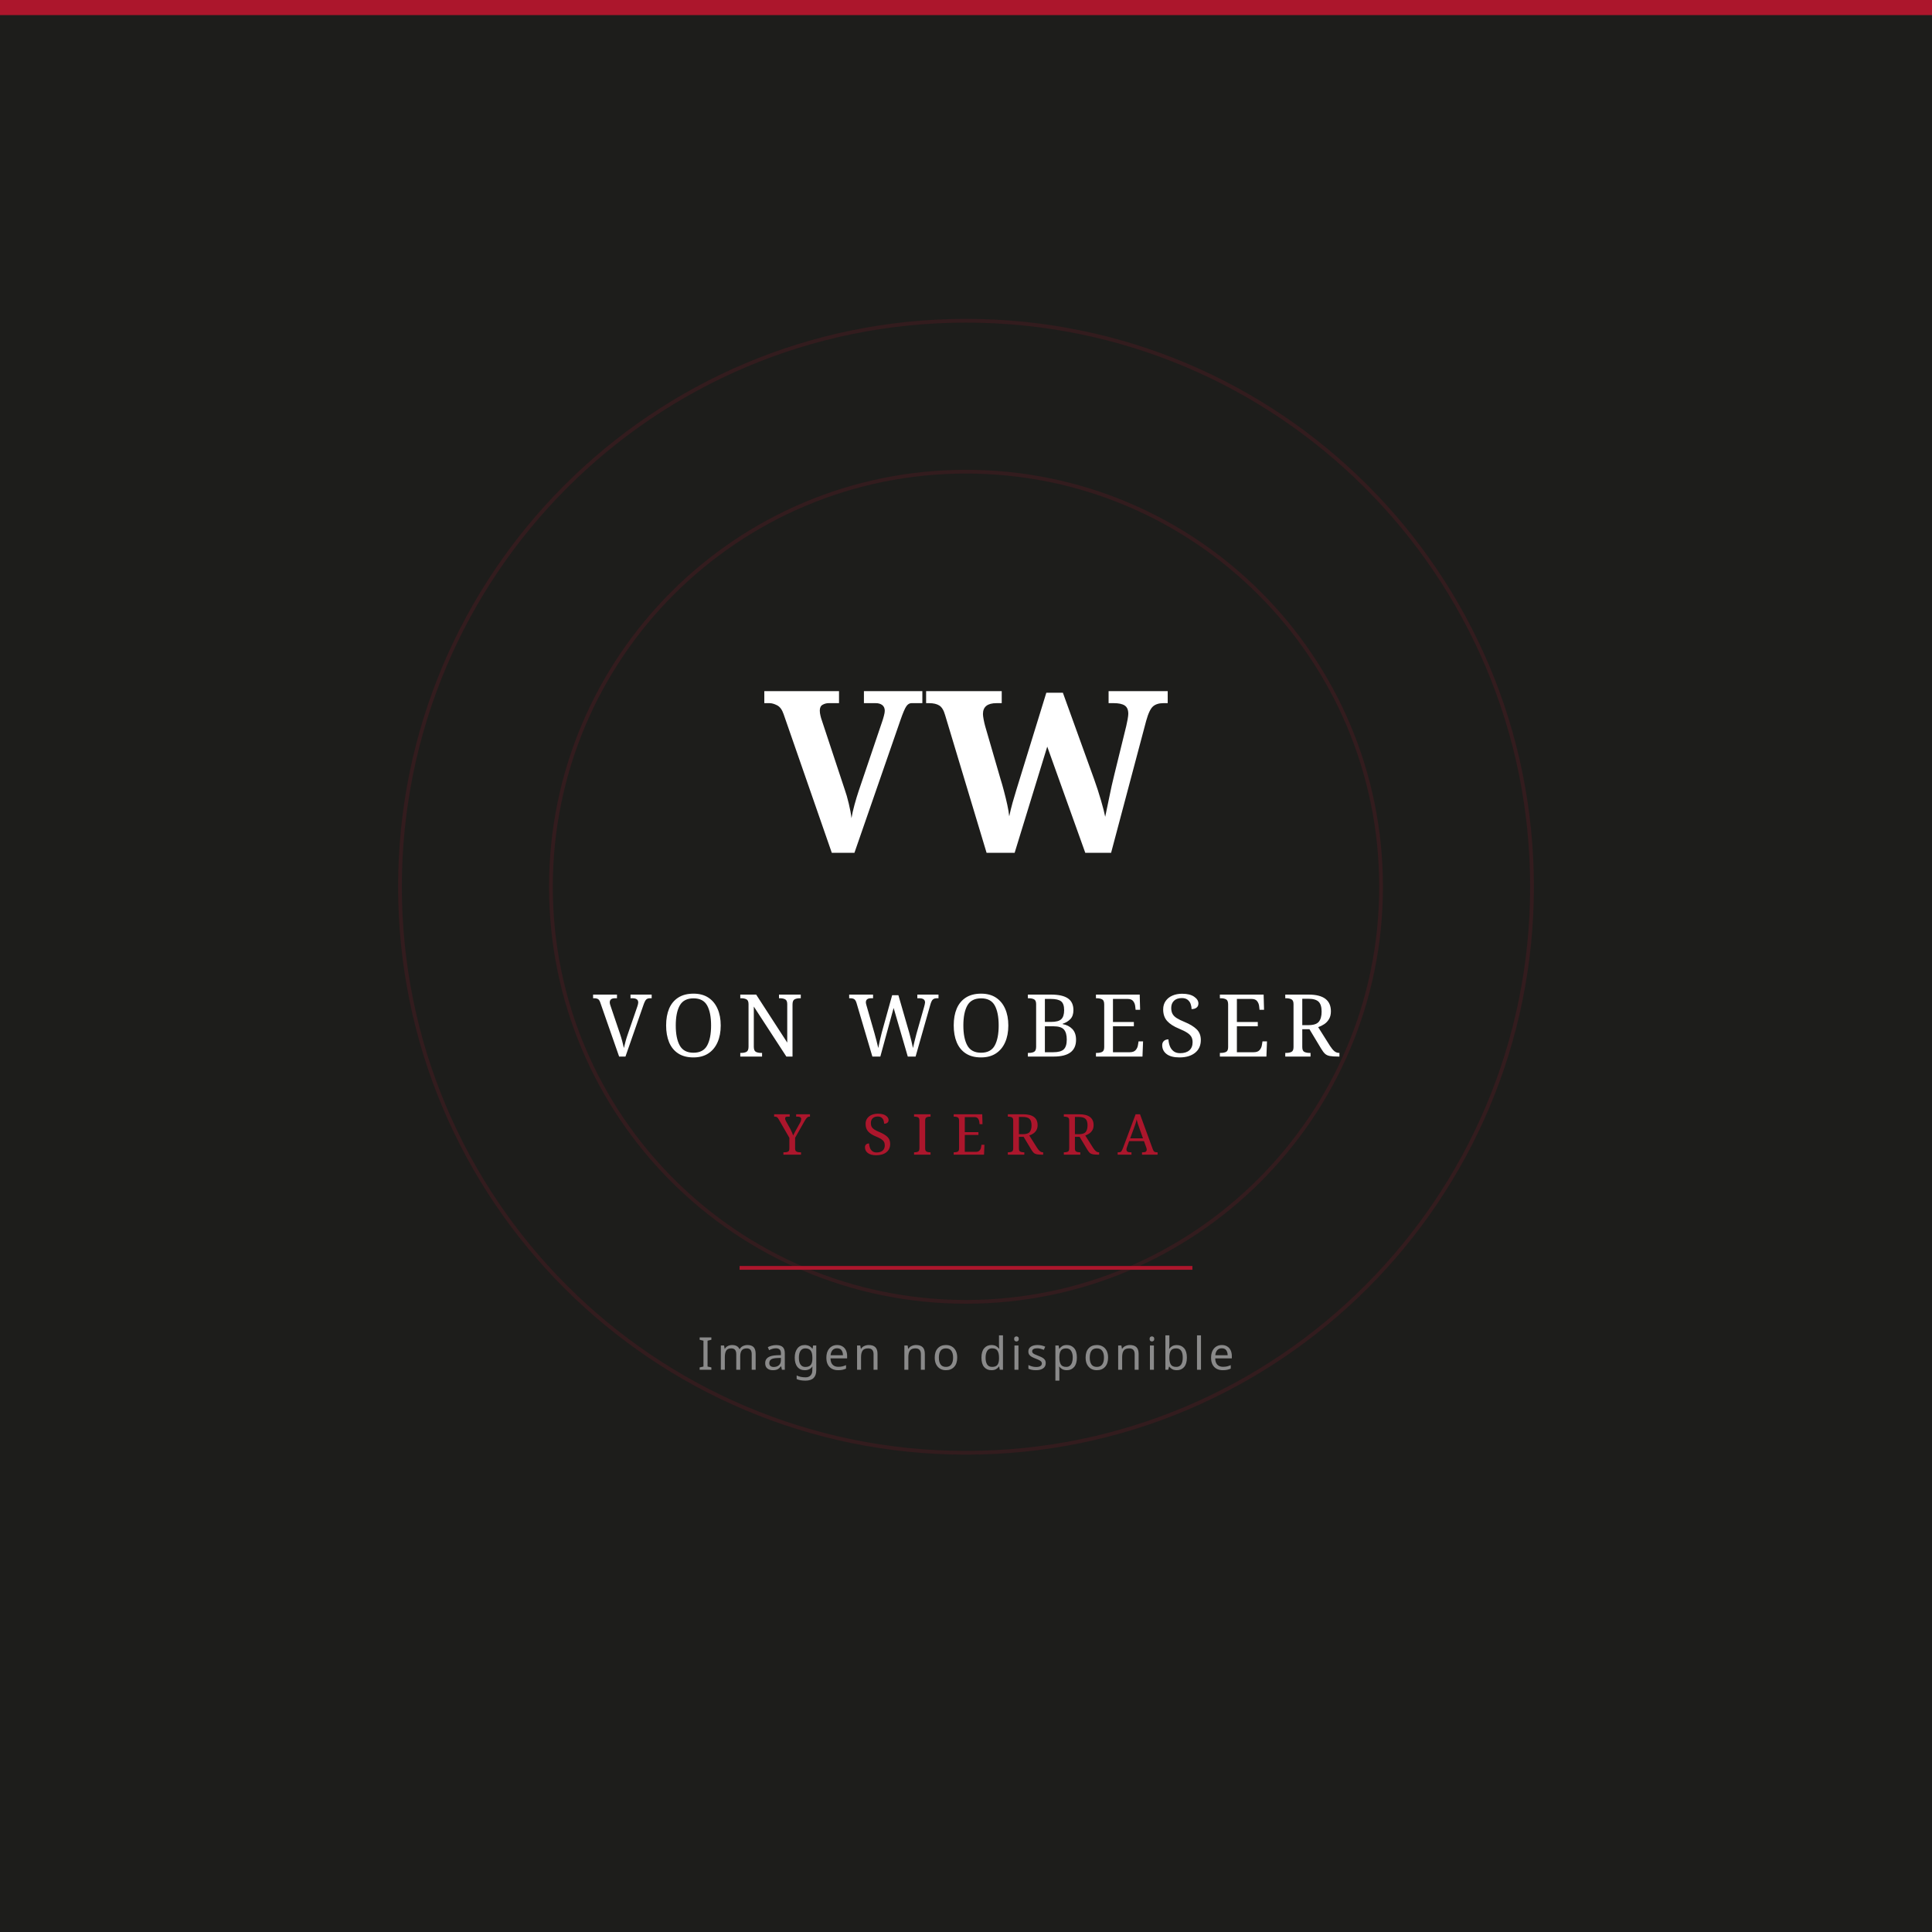
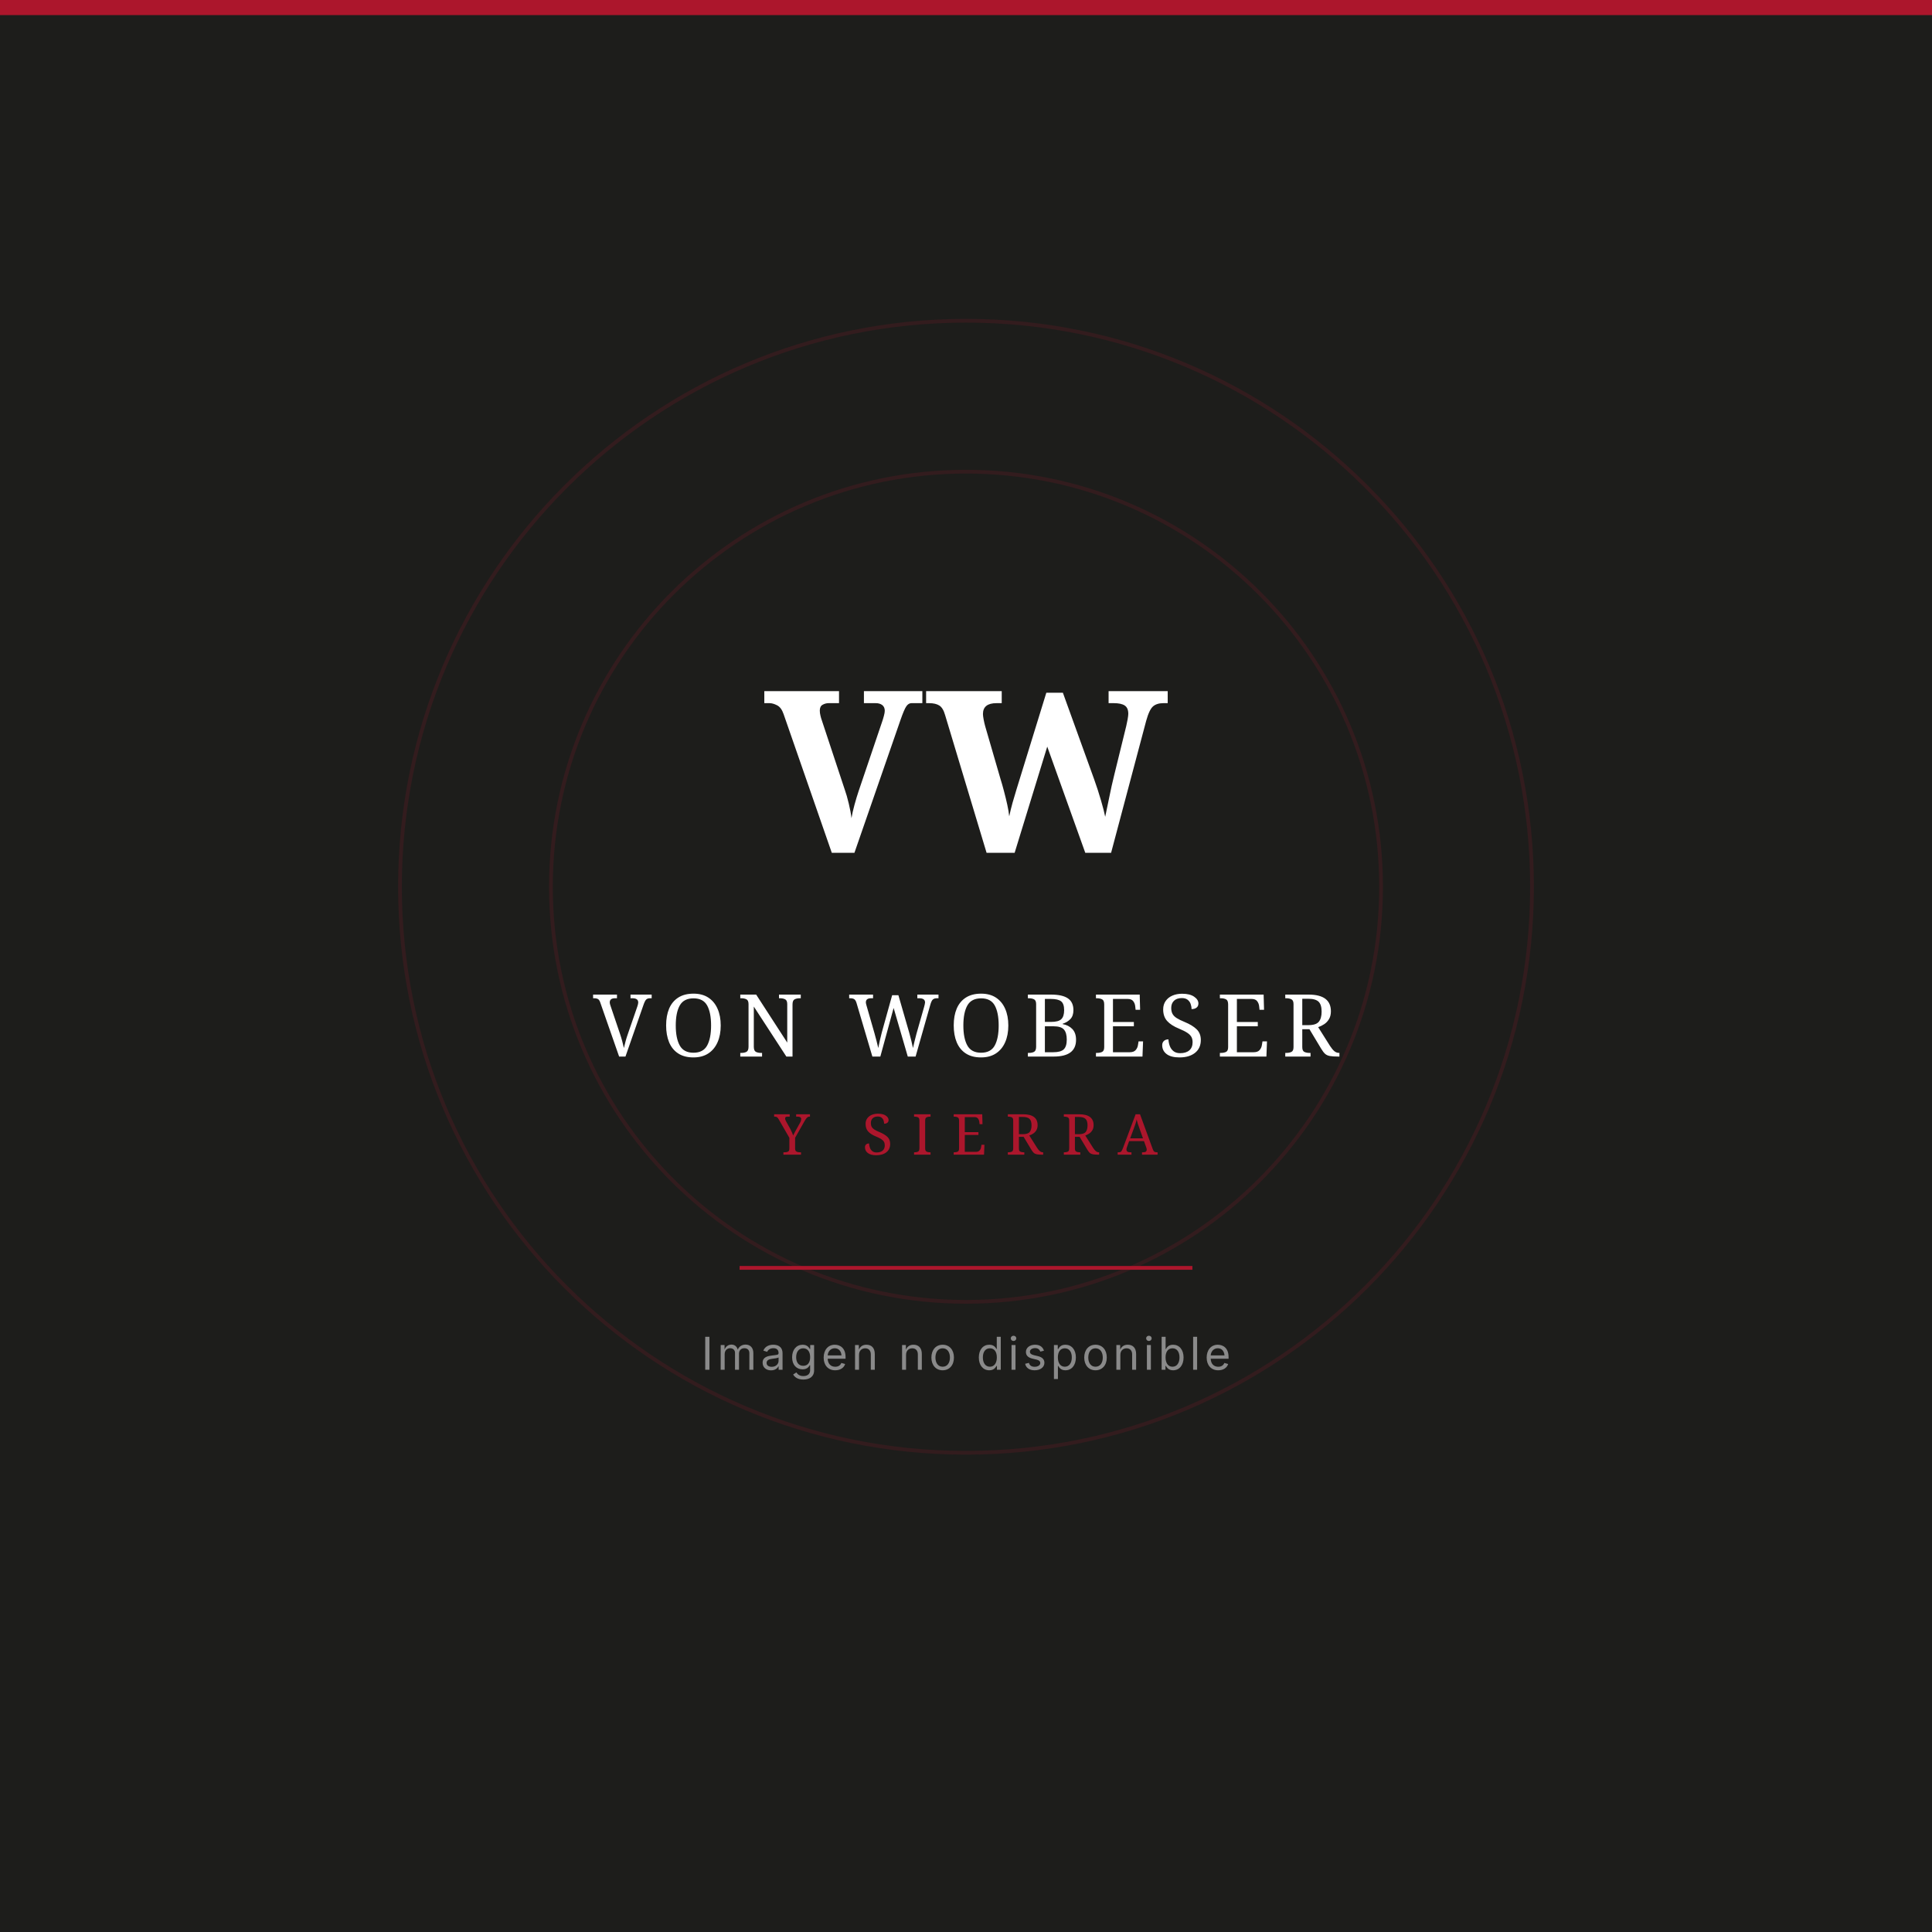
<svg xmlns="http://www.w3.org/2000/svg" width="1024" height="1024" viewBox="0 0 1024 1024" role="img" aria-label="Von Wobeser y Sierra">
  <rect width="1024" height="1024" fill="#1d1d1b" />
  <rect x="0" y="0" width="1024" height="8" fill="#AC162C" />
  <g fill="none" stroke="#AC162C" stroke-width="2" opacity="0.15">
    <circle cx="512" cy="470" r="300" />
    <circle cx="512" cy="470" r="220" />
  </g>
  <text x="512" y="452" text-anchor="middle" font-family="Gelasio, serif" font-size="120" font-weight="700" fill="#ffffff" letter-spacing="2">VW</text>
  <text x="512" y="560" text-anchor="middle" font-family="Gelasio, serif" font-size="46" fill="#ffffff" letter-spacing="6">VON WOBESER</text>
  <text x="512" y="612" text-anchor="middle" font-family="Gelasio, serif" font-size="30" fill="#AC162C" letter-spacing="10">Y SIERRA</text>
  <line x1="392" y1="672" x2="632" y2="672" stroke="#AC162C" stroke-width="2" />
-   <text x="512" y="726" text-anchor="middle" font-family="'Atkinson Hyperlegible', sans-serif" font-size="24" fill="#8a8a8a" letter-spacing="2">Imagen no disponible</text>
+   <text x="512" y="726" text-anchor="middle" font-family="'Inter', sans-serif" font-size="24" fill="#8a8a8a" letter-spacing="2">Imagen no disponible</text>
</svg>
